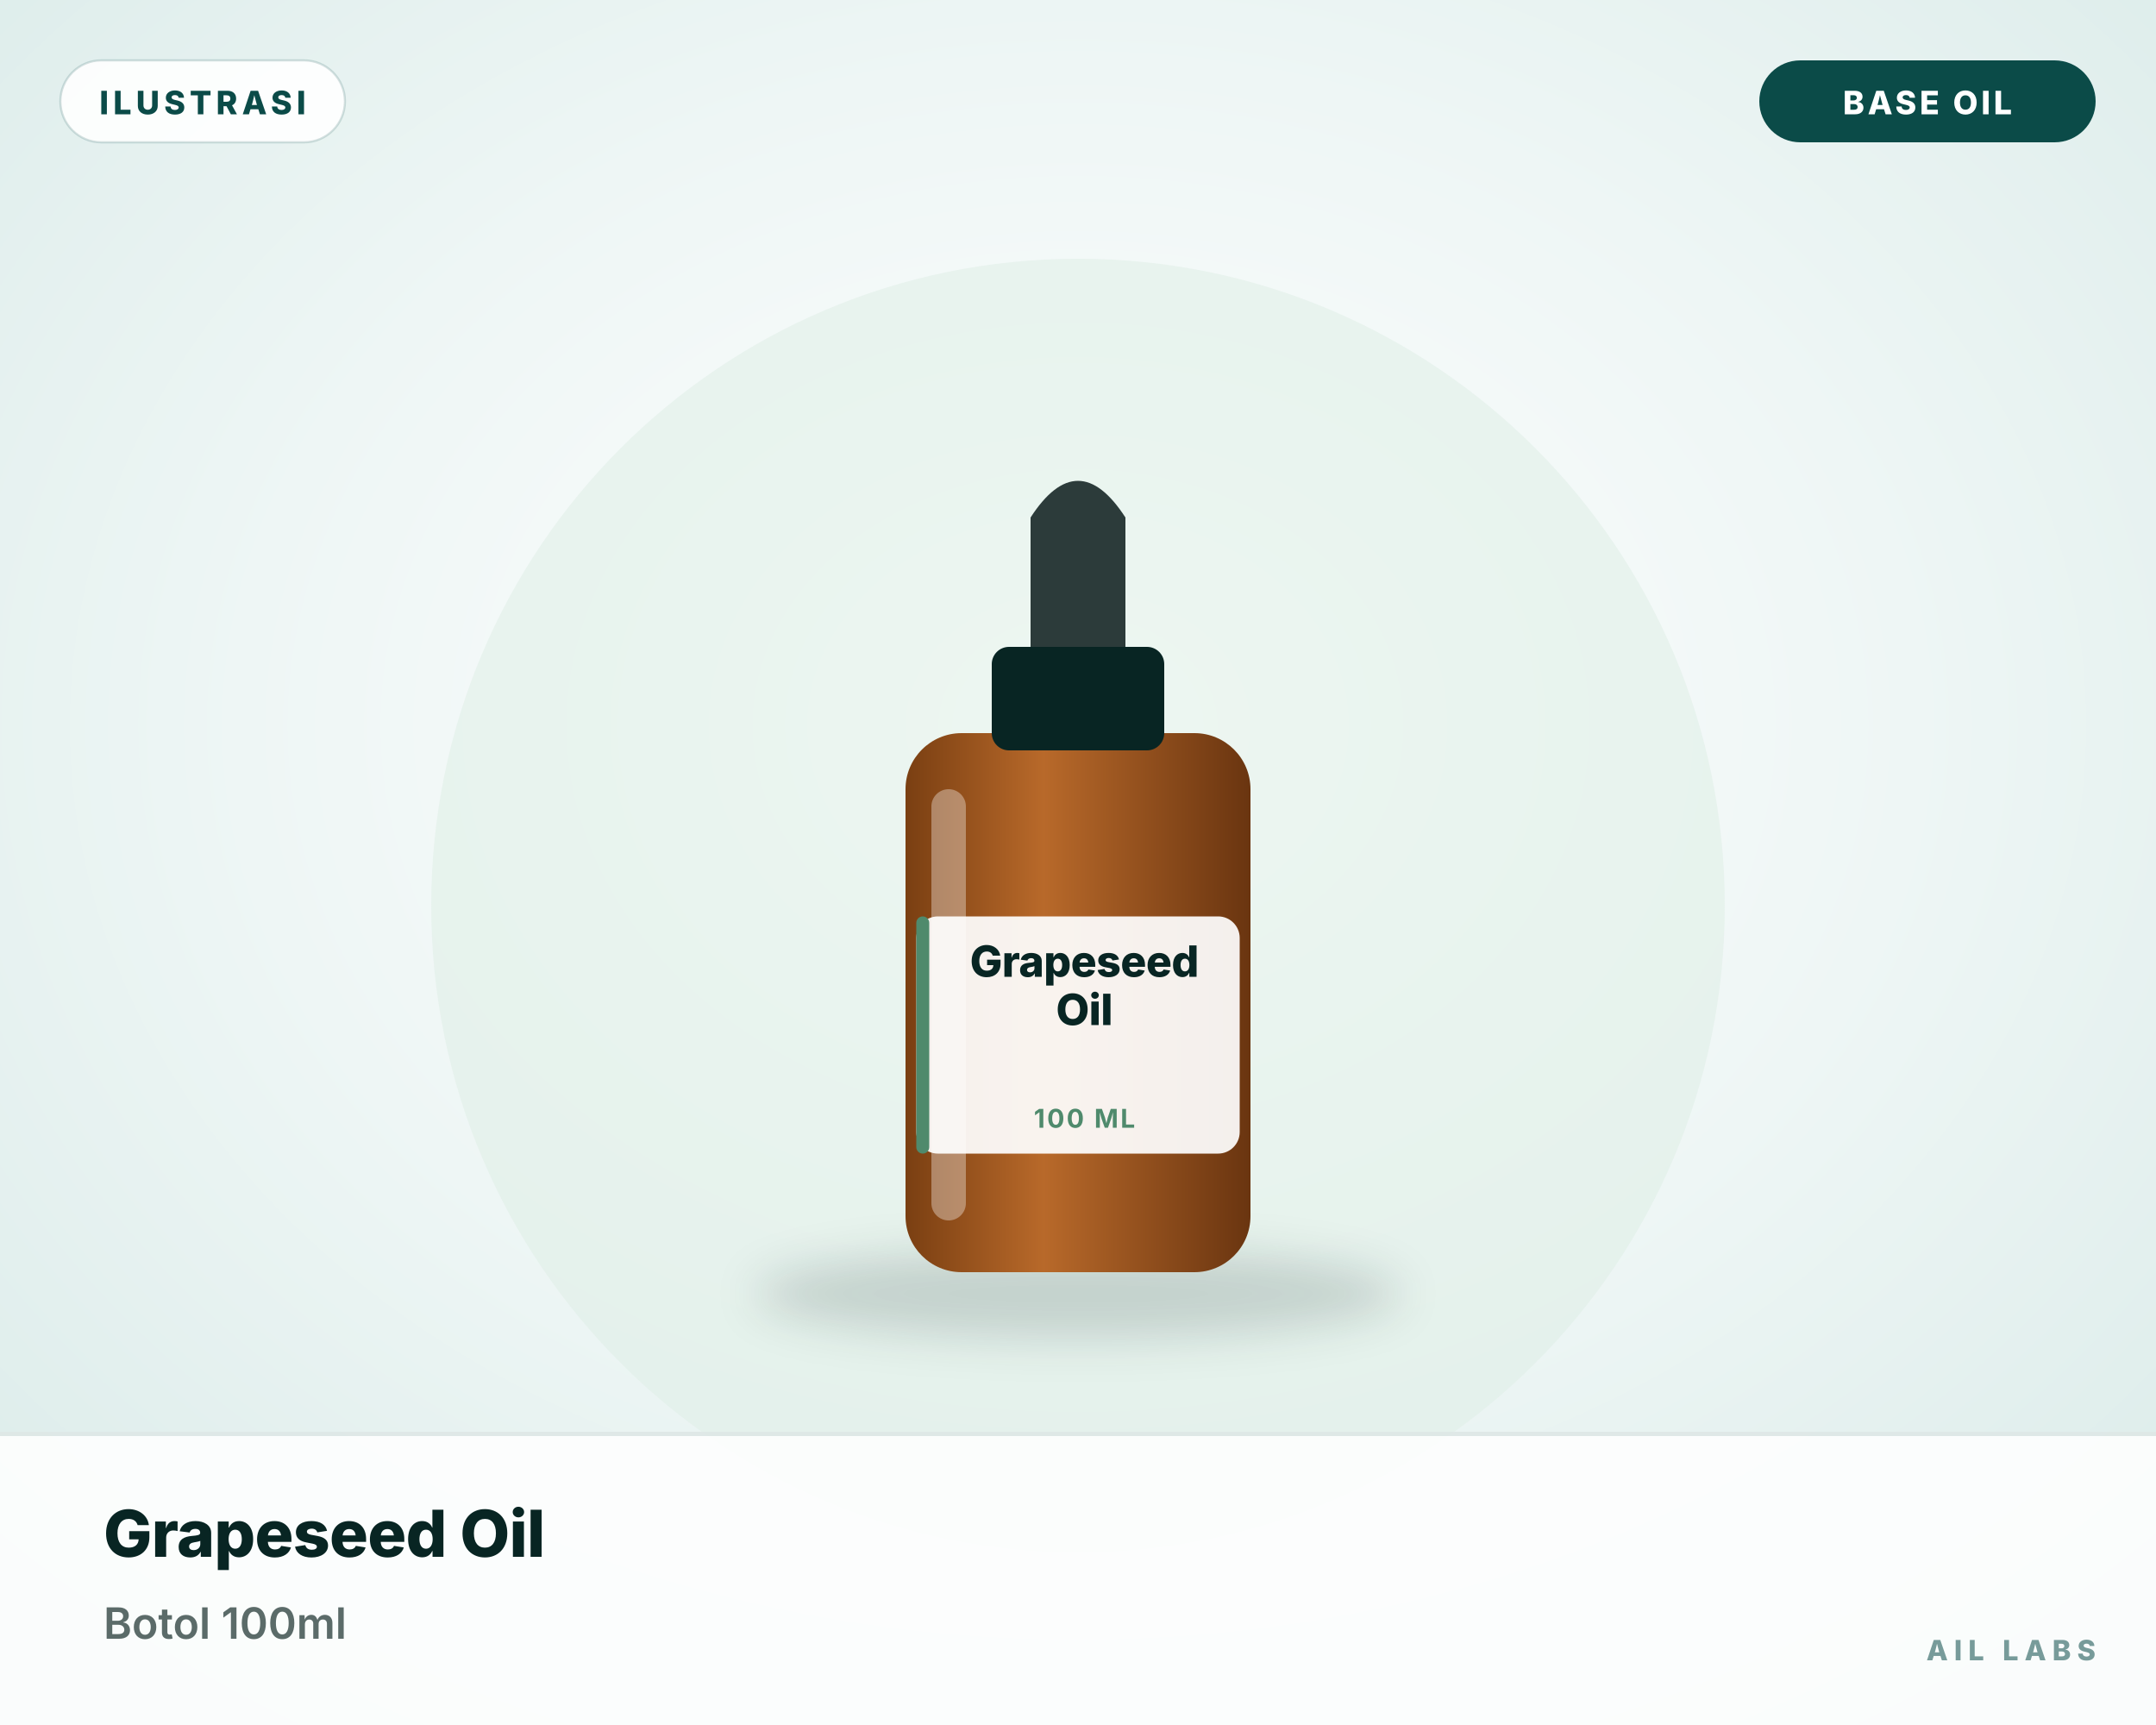
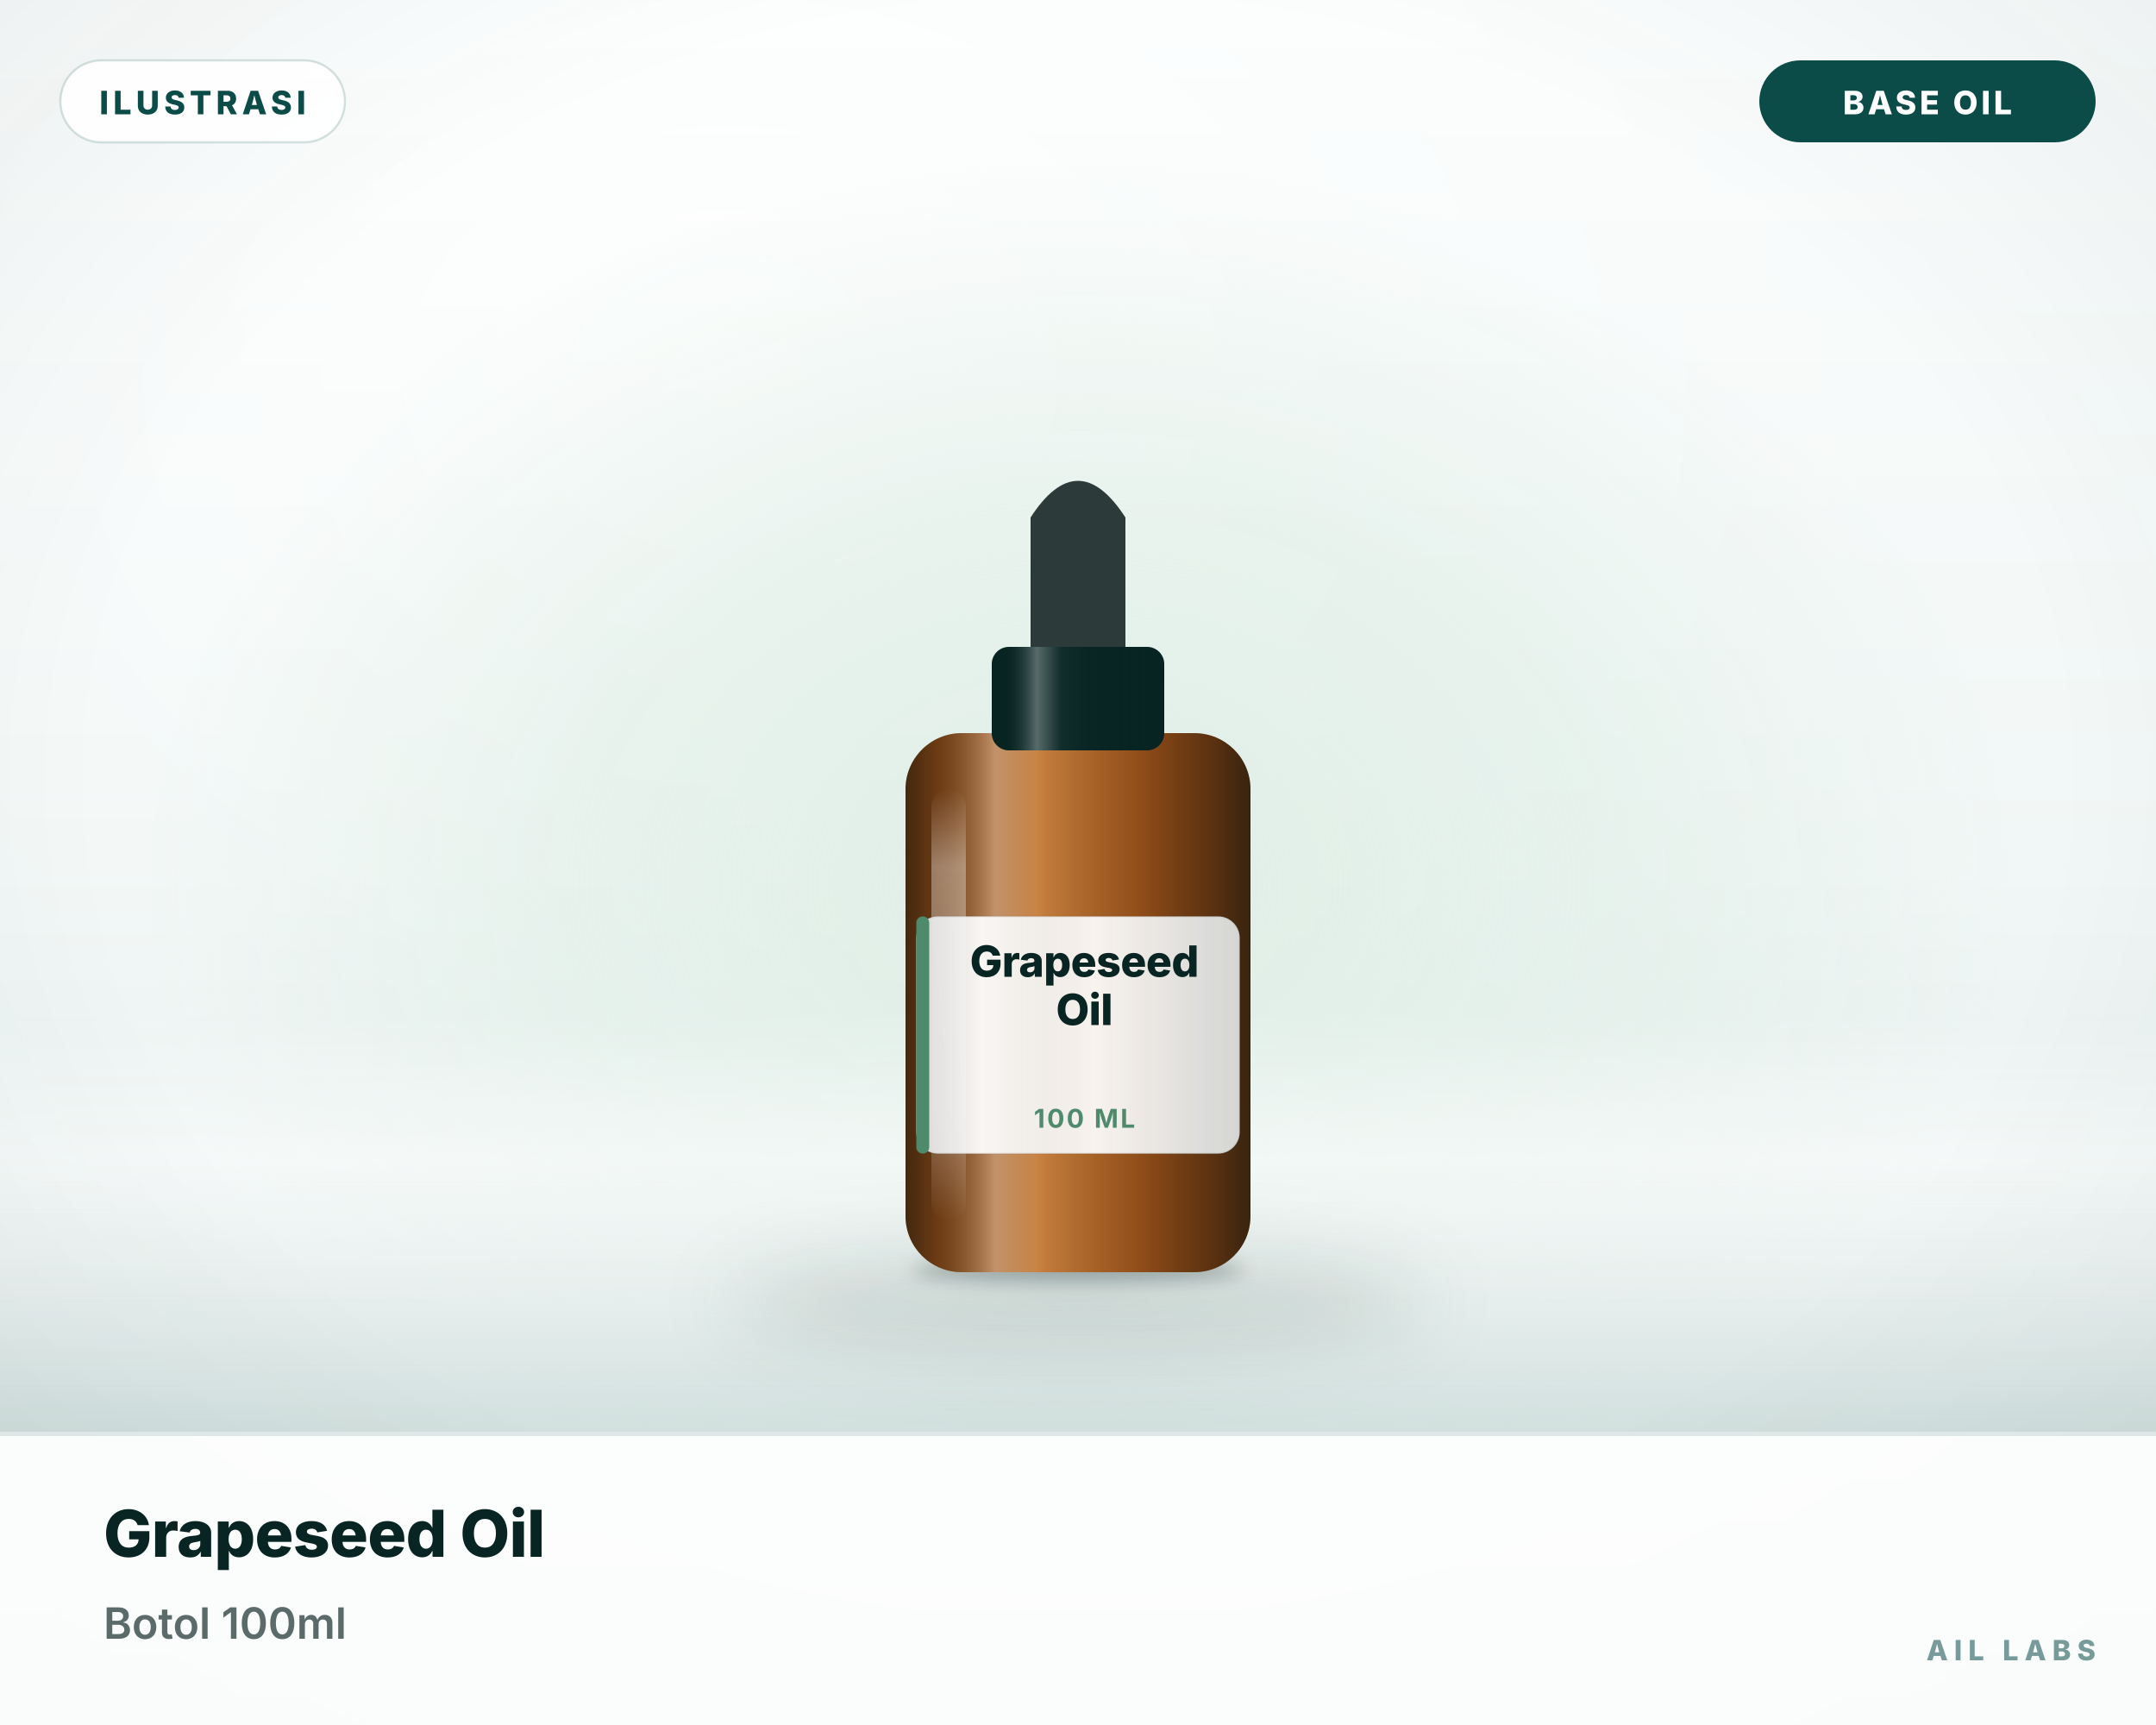
- <svg xmlns="http://www.w3.org/2000/svg" viewBox="0 0 1000 800" width="1000" height="800" font-family="Inter, ui-sans-serif, system-ui, -apple-system, 'Segoe UI', sans-serif" role="img" aria-label="Ilustrasi kemasan Grapeseed Oil">
+ <svg xmlns="http://www.w3.org/2000/svg" data-lit="1" viewBox="0 0 1000 800" width="1000" height="800" font-family="Inter, ui-sans-serif, system-ui, -apple-system, 'Segoe UI', sans-serif" role="img" aria-label="Ilustrasi kemasan Grapeseed Oil">
  <defs>
-     <radialGradient id="bg" cx="50%" cy="42%" r="70%">
-       <stop offset="0" stop-color="#ffffff" />
-       <stop offset=".55" stop-color="#eef6f5" />
-       <stop offset="1" stop-color="#dcecea" />
-     </radialGradient>
    <linearGradient id="glass" x1="0" x2="1">
-       <stop offset="0" stop-color="#e3eeed" />
-       <stop offset=".35" stop-color="#ffffff" />
-       <stop offset="1" stop-color="#d5e3e1" />
+       <stop offset="0" stop-color="#cfe0de" />
+       <stop offset=".18" stop-color="#f4f9f8" />
+       <stop offset=".32" stop-color="#ffffff" />
+       <stop offset=".7" stop-color="#e6efee" />
+       <stop offset="1" stop-color="#c3d5d3" />
    </linearGradient>
    <linearGradient id="boxg" x1="0" x2="1">
      <stop offset="0" stop-color="#ffffff" />
      <stop offset="1" stop-color="#eef3f2" />
    </linearGradient>
    <linearGradient id="pouch" x1="0" y1="0" x2="1" y2="1">
      <stop offset="0" stop-color="#ffffff" stop-opacity=".95" />
      <stop offset="1" stop-color="#e6efee" stop-opacity=".95" />
    </linearGradient>
    <linearGradient id="steel" x1="0" y1="0" x2="0" y2="1">
      <stop offset="0" stop-color="#f4f7f7" />
      <stop offset=".5" stop-color="#b7c2c1" />
      <stop offset="1" stop-color="#8d9a99" />
    </linearGradient>
    <linearGradient id="amber" x1="0" x2="1">
-       <stop offset="0" stop-color="#7a3f12" />
-       <stop offset=".4" stop-color="#b8692a" />
-       <stop offset="1" stop-color="#6a3510" />
+       <stop offset="0" stop-color="#5a2c0b" />
+       <stop offset=".22" stop-color="#9c561e" />
+       <stop offset=".38" stop-color="#c47a36" />
+       <stop offset=".72" stop-color="#8a4816" />
+       <stop offset="1" stop-color="#4e260a" />
    </linearGradient>
    <filter id="blur" x="-20%" y="-50%" width="140%" height="200%">
-       <feGaussianBlur stdDeviation="10" />
+       <feGaussianBlur stdDeviation="12" />
+     </filter>
+     <linearGradient id="bg" x1="0" y1="0" x2="0" y2="1">
+       <stop offset="0" stop-color="#fbfdfd" />
+       <stop offset=".5" stop-color="#f1f7f6" />
+       <stop offset=".72" stop-color="#e6efee" />
+       <stop offset="1" stop-color="#dbe7e5" />
+     </linearGradient>
+     <linearGradient id="floor" x1="0" y1="0" x2="0" y2="1">
+       <stop offset="0" stop-color="#ffffff" stop-opacity="0" />
+       <stop offset=".35" stop-color="#ffffff" stop-opacity=".55" />
+       <stop offset="1" stop-color="#cfdedc" stop-opacity=".9" />
+     </linearGradient>
+     <radialGradient id="key" cx="34%" cy="22%" r="60%">
+       <stop offset="0" stop-color="#ffffff" stop-opacity=".75" />
+       <stop offset=".6" stop-color="#ffffff" stop-opacity=".15" />
+       <stop offset="1" stop-color="#ffffff" stop-opacity="0" />
+     </radialGradient>
+     <radialGradient id="tint">
+       <stop offset="0" stop-color="#dfeee6" />
+       <stop offset=".55" stop-color="#dfeee6" stop-opacity=".6" />
+       <stop offset="1" stop-color="#dfeee6" stop-opacity="0" />
+     </radialGradient>
+     <radialGradient id="vig" cx="50%" cy="45%" r="75%">
+       <stop offset=".6" stop-color="#082523" stop-opacity="0" />
+       <stop offset="1" stop-color="#082523" stop-opacity=".07" />
+     </radialGradient>
+     <linearGradient id="cyl" x1="0" x2="1">
+       <stop offset="0" stop-color="#05201e" stop-opacity=".26" />
+       <stop offset=".09" stop-color="#05201e" stop-opacity=".08" />
+       <stop offset=".26" stop-color="#ffffff" stop-opacity=".32" />
+       <stop offset=".4" stop-color="#ffffff" stop-opacity=".04" />
+       <stop offset=".66" stop-color="#05201e" stop-opacity="0" />
+       <stop offset=".9" stop-color="#05201e" stop-opacity=".12" />
+       <stop offset="1" stop-color="#05201e" stop-opacity=".28" />
+     </linearGradient>
+     <linearGradient id="cylv" x1="0" y1="0" x2="0" y2="1">
+       <stop offset="0" stop-color="#05201e" stop-opacity=".18" />
+       <stop offset=".12" stop-color="#ffffff" stop-opacity=".1" />
+       <stop offset=".3" stop-color="#ffffff" stop-opacity=".38" />
+       <stop offset=".45" stop-color="#ffffff" stop-opacity=".04" />
+       <stop offset=".85" stop-color="#05201e" stop-opacity=".1" />
+       <stop offset="1" stop-color="#05201e" stop-opacity=".24" />
+     </linearGradient>
+     <linearGradient id="wrap" x1="0" x2="1">
+       <stop offset="0" stop-color="#05201e" stop-opacity=".1" />
+       <stop offset=".2" stop-color="#ffffff" stop-opacity=".15" />
+       <stop offset=".55" stop-color="#05201e" stop-opacity="0" />
+       <stop offset="1" stop-color="#05201e" stop-opacity=".12" />
+     </linearGradient>
+     <linearGradient id="face" x1="0" y1="0" x2=".35" y2="1">
+       <stop offset="0" stop-color="#ffffff" stop-opacity=".34" />
+       <stop offset=".4" stop-color="#ffffff" stop-opacity="0" />
+       <stop offset="1" stop-color="#05201e" stop-opacity=".08" />
+     </linearGradient>
+     <linearGradient id="side" x1="0" y1="0" x2="0" y2="1">
+       <stop offset="0" stop-color="#05201e" stop-opacity=".02" />
+       <stop offset="1" stop-color="#05201e" stop-opacity=".2" />
+     </linearGradient>
+     <linearGradient id="sheen" x1="0" y1="0" x2="1" y2="1">
+       <stop offset=".3" stop-color="#ffffff" stop-opacity="0" />
+       <stop offset=".42" stop-color="#ffffff" stop-opacity=".5" />
+       <stop offset=".5" stop-color="#ffffff" stop-opacity="0" />
+       <stop offset=".95" stop-color="#05201e" stop-opacity=".05" />
+     </linearGradient>
+     <linearGradient id="spec" x1="0" y1="0" x2="0" y2="1">
+       <stop offset="0" stop-color="#ffffff" stop-opacity="0" />
+       <stop offset=".18" stop-color="#ffffff" />
+       <stop offset=".75" stop-color="#ffffff" stop-opacity=".8" />
+       <stop offset="1" stop-color="#ffffff" stop-opacity="0" />
+     </linearGradient>
+     <filter id="soft" x="-30%" y="-80%" width="160%" height="260%">
+       <feGaussianBlur stdDeviation="18" />
+     </filter>
+     <filter id="contact" x="-20%" y="-100%" width="140%" height="300%">
+       <feGaussianBlur stdDeviation="4" />
    </filter>
  </defs>
  <rect width="1000" height="800" fill="url(#bg)" />
-   <circle cx="500" cy="420" r="300" fill="#dfeee6" opacity=".55" />
-   <ellipse cx="500" cy="600" rx="150.0" ry="21" fill="#082523" opacity="0.16" filter="url(#blur)" />
+   <rect width="1000" height="800" fill="url(#key)" />
+   <ellipse cx="500" cy="410" rx="430" ry="340" fill="url(#tint)" />
+   <rect x="0" y="470" width="1000" height="194" fill="url(#floor)" />
+   <rect width="1000" height="800" fill="url(#vig)" />
+   <ellipse cx="500" cy="604" rx="162.0" ry="23.1" fill="#082523" opacity=".13" filter="url(#soft)" />
+   <ellipse cx="500.0" cy="589.0" rx="76.8" ry="5.6" fill="#041615" opacity=".3" filter="url(#contact)" />
  <rect x="420" y="340" width="160" height="250" rx="26" fill="url(#amber)" />
+   <rect x="420" y="340" width="160" height="250" rx="26" fill="url(#cyl)" />
  <rect x="460" y="300" width="80" height="48" rx="8" fill="#082523" />
+   <rect x="460" y="300" width="80" height="48" rx="8" fill="url(#cyl)" />
  <path d="M478,300 v-60 q22,-34 44,0 v60 z" fill="#2c3b3a" />
-   <rect x="432" y="366" width="16" height="200" rx="8" fill="#fff" opacity=".35" />
-   <rect x="425.0" y="425.0" width="150" height="110" rx="10" fill="#fff" fill-opacity=".92" />
+   <rect x="432" y="366" width="16" height="200" rx="8" fill="url(#spec)" opacity=".35" />
+   <rect x="425.0" y="425.0" width="150" height="110" rx="10" fill="#fff" fill-opacity=".92" stroke="#082523" stroke-opacity=".06" />
+   <rect x="425.0" y="425.0" width="150" height="110" rx="10" fill="url(#wrap)" />
  <rect x="425.0" y="425.0" width="6" height="110" rx="3" fill="#4f8a6c" />
  <text x="503" y="453.0" text-anchor="middle" font-size="20" font-weight="800" fill="#082523" letter-spacing="-0.01em">Grapeseed</text>
  <text x="503" y="475.4" text-anchor="middle" font-size="20" font-weight="800" fill="#082523" letter-spacing="-0.01em">Oil</text>
  <text x="503" y="523.0" text-anchor="middle" font-size="12" font-weight="700" fill="#4f8a6c" letter-spacing=".08em">100 ML</text>
-   <rect x="0" y="664" width="1000" height="136" fill="#ffffff" opacity=".86" />
+   <rect x="0" y="664" width="1000" height="136" fill="#ffffff" opacity=".9" />
  <rect x="0" y="664" width="1000" height="2" fill="#0b4b48" opacity=".12" />
  <text x="48" y="722" text-anchor="start" font-size="30" font-weight="800" fill="#082523" letter-spacing="-0.01em">Grapeseed Oil</text>
  <text x="48" y="760" font-size="20" font-weight="600" fill="#5b6b69">Botol 100ml</text>
  <rect x="28" y="28" width="132" height="38" rx="19" fill="#ffffff" opacity=".9" stroke="#0b4b48" stroke-opacity=".18" />
  <text x="94" y="53" text-anchor="middle" font-size="15" font-weight="800" fill="#0b4b48" letter-spacing=".14em">ILUSTRASI</text>
  <rect x="816" y="28" width="156" height="38" rx="19" fill="#0b4b48" />
  <text x="894.0" y="53" text-anchor="middle" font-size="15" font-weight="800" fill="#fff" letter-spacing=".1em">BASE OIL</text>
  <text x="972" y="770" text-anchor="end" font-size="13" font-weight="800" fill="#0b4b48" opacity=".55" letter-spacing=".22em">AIL LABS</text>
</svg>
